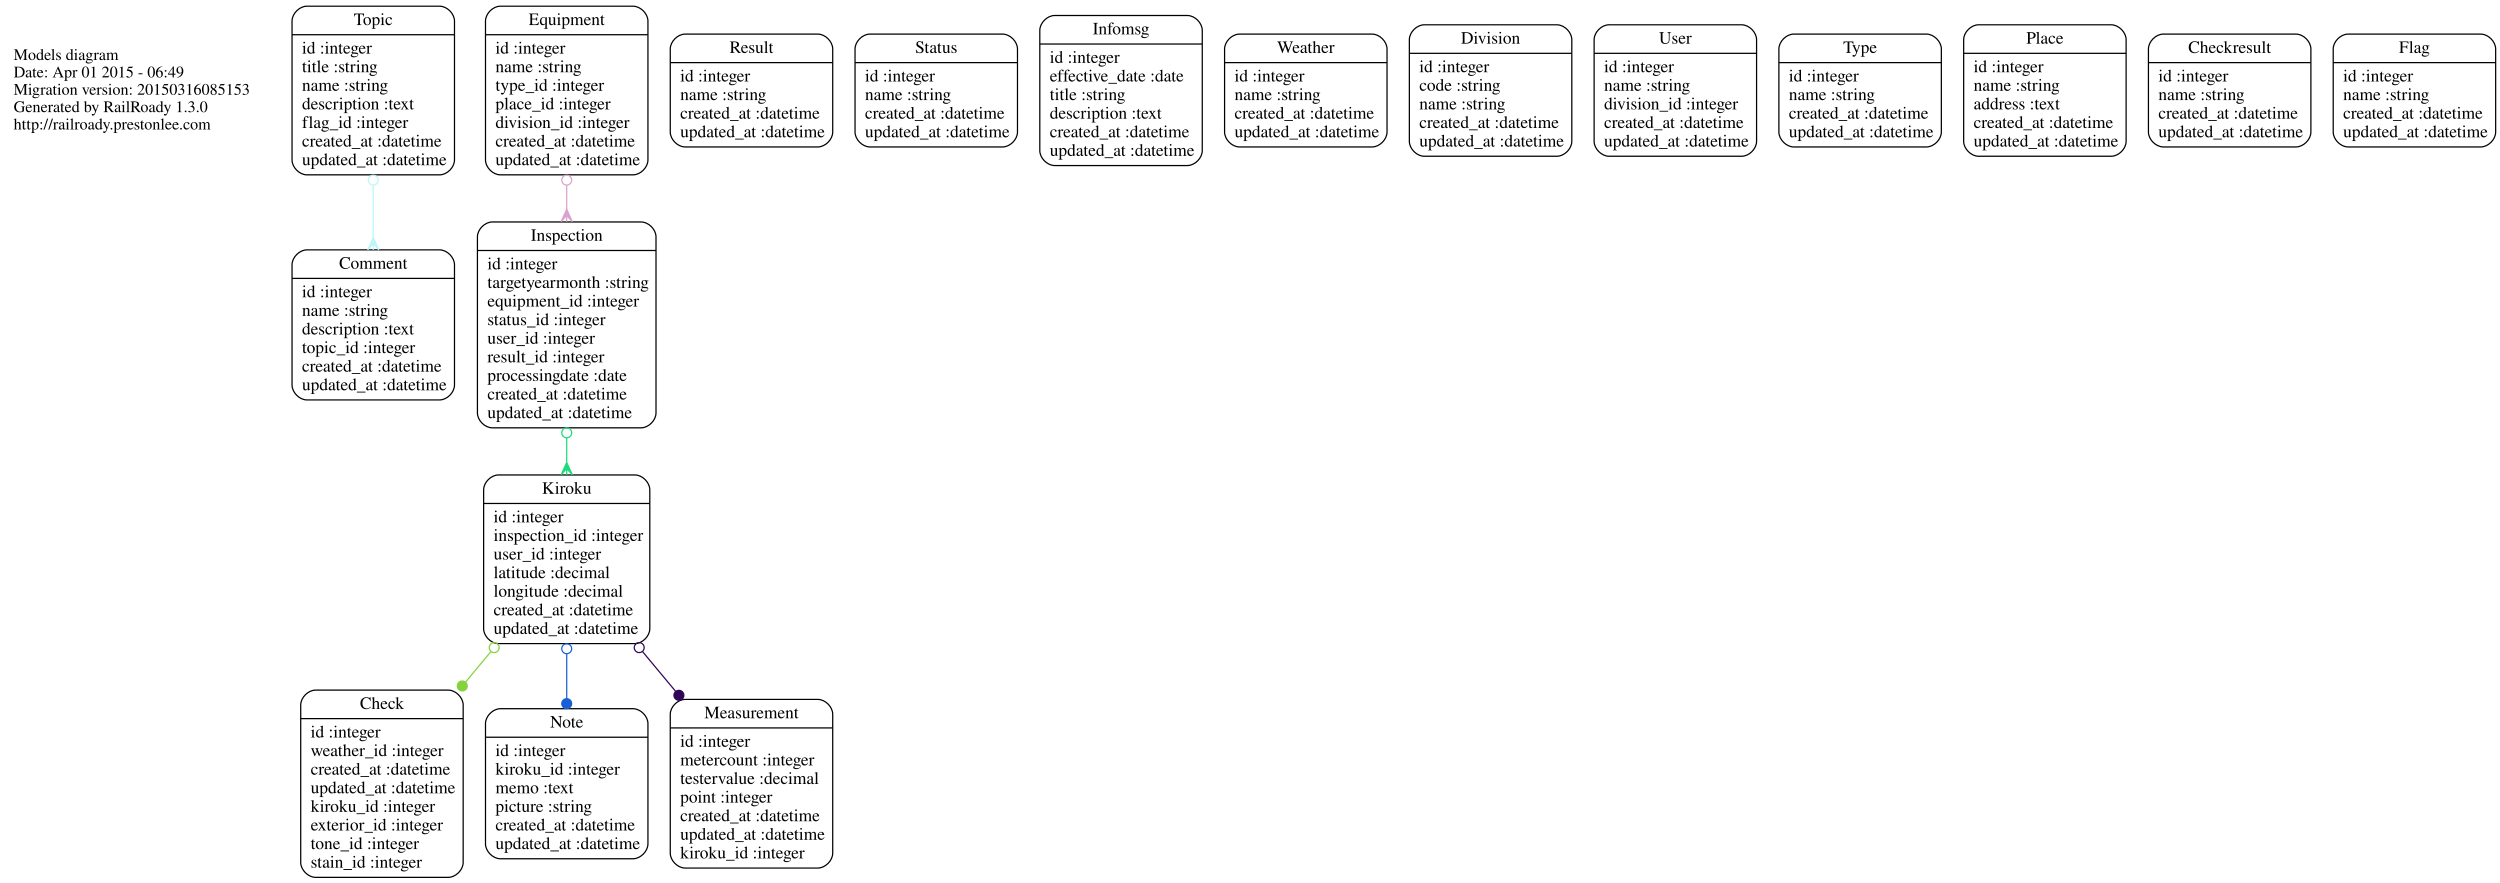
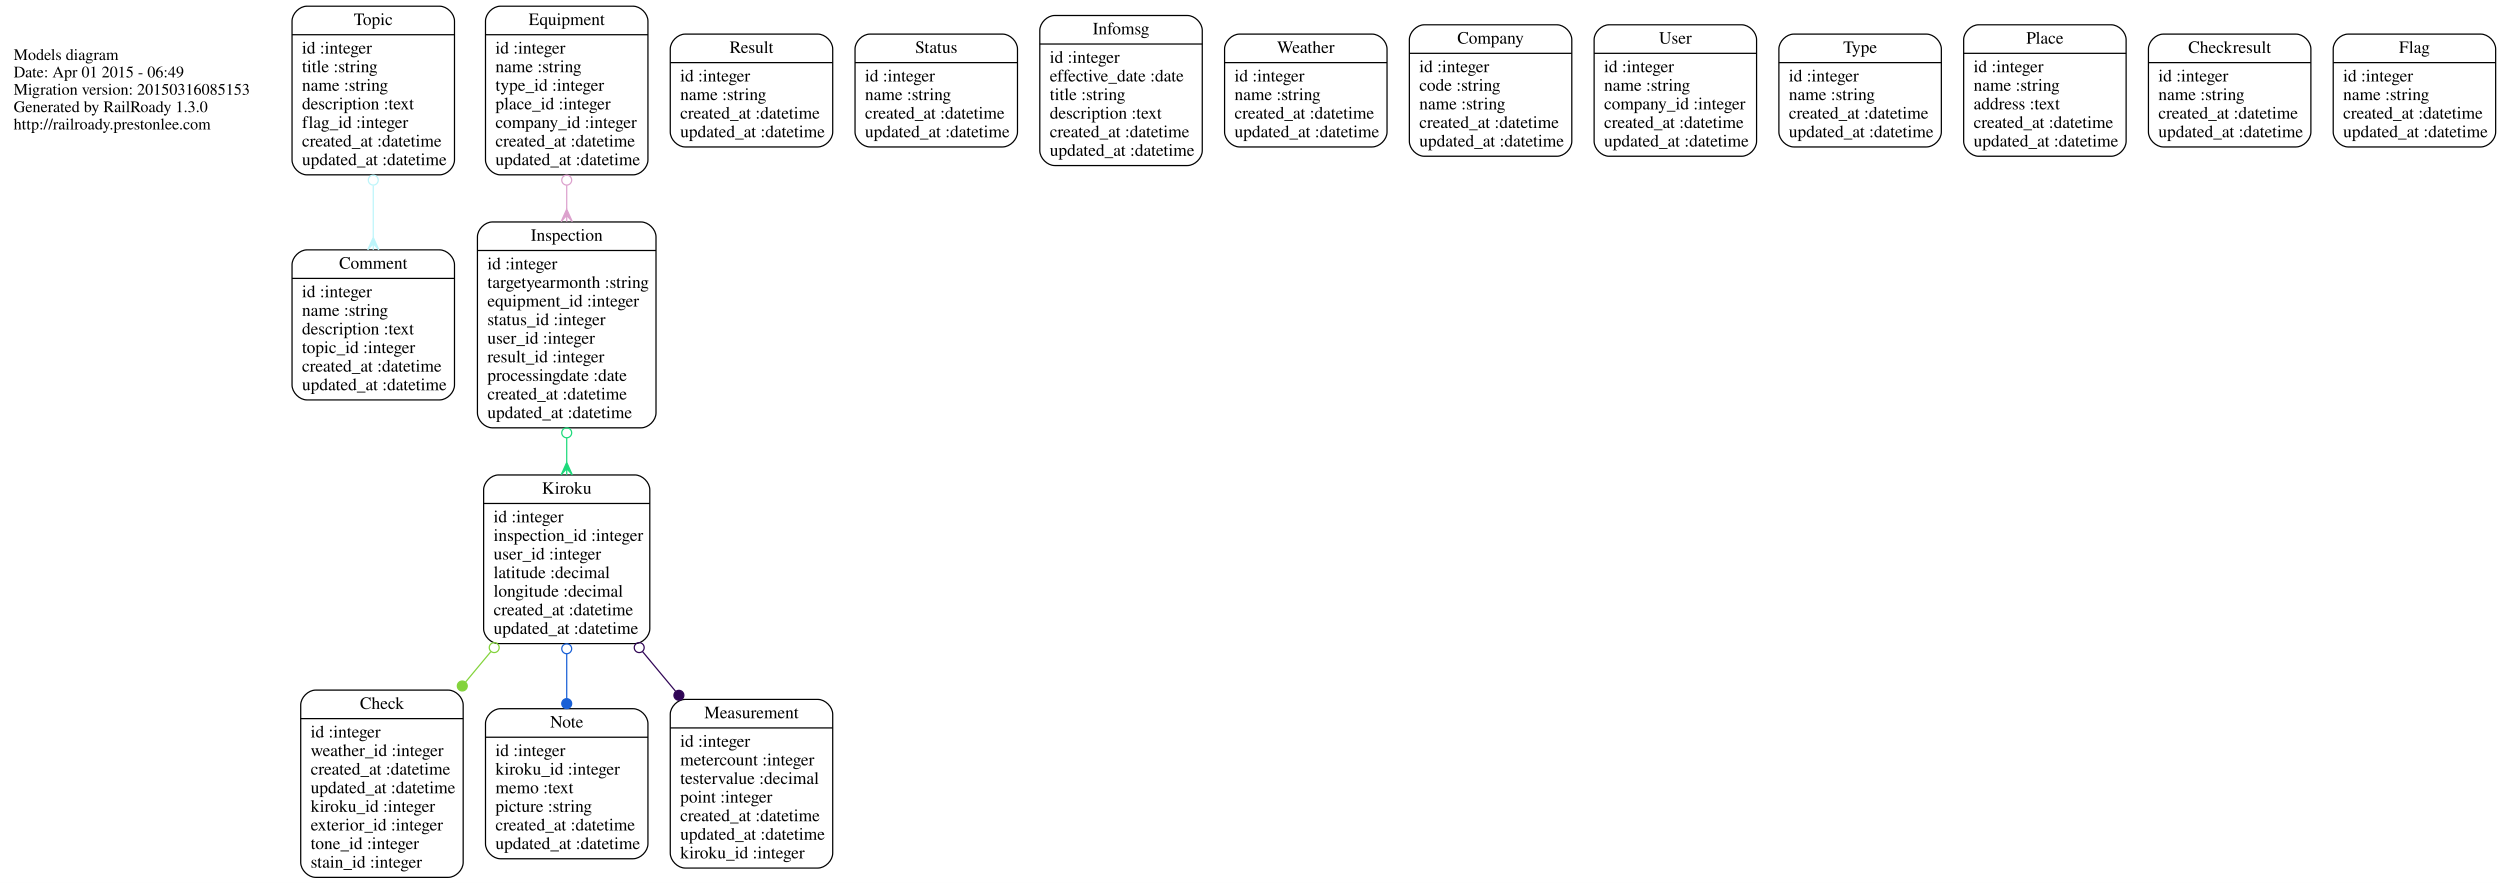
<svg xmlns="http://www.w3.org/2000/svg" width="2016pt" height="712pt" viewBox="0.00 0.00 2016.00 712.00">
  <g id="graph0" class="graph" transform="scale(1 1) rotate(0) translate(4 708)">
    <polygon fill="white" stroke="none" points="-4,4 -4,-708 2012,-708 2012,4 -4,4" />
    <g id="node1" class="node">
      <text text-anchor="start" x="7" y="-659.6" font-family="Times,serif" font-size="13.00">Models diagram</text>
      <text text-anchor="start" x="7" y="-645.6" font-family="Times,serif" font-size="13.00">Date: Apr 01 2015 - 06:49</text>
      <text text-anchor="start" x="7" y="-631.6" font-family="Times,serif" font-size="13.00">Migration version: 20150316085153</text>
      <text text-anchor="start" x="7" y="-617.6" font-family="Times,serif" font-size="13.00">Generated by RailRoady 1.3.0</text>
      <text text-anchor="start" x="7" y="-603.6" font-family="Times,serif" font-size="13.00">http://railroady.prestonlee.com</text>
    </g>
    <g id="node2" class="node">
      <path fill="none" stroke="black" d="M243.5,-567C243.5,-567 350.5,-567 350.5,-567 356.5,-567 362.5,-573 362.5,-579 362.5,-579 362.5,-691 362.5,-691 362.5,-697 356.5,-703 350.5,-703 350.5,-703 243.5,-703 243.5,-703 237.5,-703 231.5,-697 231.5,-691 231.5,-691 231.5,-579 231.5,-579 231.5,-573 237.5,-567 243.5,-567" />
      <text text-anchor="middle" x="297" y="-687.8" font-family="Times,serif" font-size="14.00">Topic</text>
      <polyline fill="none" stroke="black" points="231.5,-680 362.5,-680 " />
      <text text-anchor="start" x="239.5" y="-664.8" font-family="Times,serif" font-size="14.00">id :integer</text>
      <text text-anchor="start" x="239.5" y="-649.8" font-family="Times,serif" font-size="14.00">title :string</text>
      <text text-anchor="start" x="239.5" y="-634.8" font-family="Times,serif" font-size="14.00">name :string</text>
      <text text-anchor="start" x="239.5" y="-619.8" font-family="Times,serif" font-size="14.00">description :text</text>
      <text text-anchor="start" x="239.5" y="-604.8" font-family="Times,serif" font-size="14.00">flag_id :integer</text>
      <text text-anchor="start" x="239.5" y="-589.8" font-family="Times,serif" font-size="14.00">created_at :datetime</text>
      <text text-anchor="start" x="239.5" y="-574.8" font-family="Times,serif" font-size="14.00">updated_at :datetime</text>
    </g>
    <g id="node12" class="node">
      <path fill="none" stroke="black" d="M243.5,-385.5C243.5,-385.5 350.5,-385.5 350.5,-385.5 356.5,-385.5 362.5,-391.5 362.5,-397.5 362.5,-397.5 362.5,-494.5 362.5,-494.5 362.5,-500.5 356.5,-506.5 350.5,-506.5 350.5,-506.5 243.5,-506.5 243.5,-506.5 237.5,-506.5 231.5,-500.5 231.5,-494.5 231.5,-494.5 231.5,-397.5 231.5,-397.5 231.5,-391.5 237.5,-385.5 243.5,-385.5" />
      <text text-anchor="middle" x="297" y="-491.3" font-family="Times,serif" font-size="14.00">Comment</text>
      <polyline fill="none" stroke="black" points="231.5,-483.5 362.5,-483.5 " />
      <text text-anchor="start" x="239.5" y="-468.3" font-family="Times,serif" font-size="14.00">id :integer</text>
      <text text-anchor="start" x="239.5" y="-453.3" font-family="Times,serif" font-size="14.00">name :string</text>
      <text text-anchor="start" x="239.5" y="-438.3" font-family="Times,serif" font-size="14.00">description :text</text>
      <text text-anchor="start" x="239.5" y="-423.3" font-family="Times,serif" font-size="14.00">topic_id :integer</text>
      <text text-anchor="start" x="239.5" y="-408.3" font-family="Times,serif" font-size="14.00">created_at :datetime</text>
      <text text-anchor="start" x="239.5" y="-393.3" font-family="Times,serif" font-size="14.00">updated_at :datetime</text>
    </g>
    <g id="edge1" class="edge">
      <path fill="none" stroke="#bdf5fa" d="M297,-558.359C297,-544.605 297,-530.316 297,-516.743" />
      <ellipse fill="none" stroke="#bdf5fa" cx="297" cy="-562.753" rx="4" ry="4" />
      <polygon fill="#bdf5fa" stroke="#bdf5fa" points="297,-516.523 301.5,-506.523 297,-511.523 297,-506.523 297,-506.523 297,-506.523 297,-511.523 292.5,-506.523 297,-516.523 297,-516.523" />
    </g>
    <g id="node3" class="node">
      <path fill="none" stroke="black" d="M250.5,-0.5C250.5,-0.5 357.5,-0.5 357.5,-0.5 363.5,-0.5 369.5,-6.5 369.5,-12.5 369.5,-12.5 369.5,-139.5 369.5,-139.5 369.5,-145.5 363.5,-151.5 357.5,-151.5 357.5,-151.5 250.5,-151.5 250.5,-151.5 244.5,-151.5 238.5,-145.5 238.5,-139.5 238.5,-139.5 238.5,-12.5 238.5,-12.5 238.5,-6.5 244.5,-0.5 250.5,-0.5" />
      <text text-anchor="middle" x="304" y="-136.3" font-family="Times,serif" font-size="14.00">Check</text>
      <polyline fill="none" stroke="black" points="238.5,-128.5 369.5,-128.5 " />
      <text text-anchor="start" x="246.5" y="-113.3" font-family="Times,serif" font-size="14.00">id :integer</text>
      <text text-anchor="start" x="246.5" y="-98.3" font-family="Times,serif" font-size="14.00">weather_id :integer</text>
      <text text-anchor="start" x="246.5" y="-83.3" font-family="Times,serif" font-size="14.00">created_at :datetime</text>
      <text text-anchor="start" x="246.5" y="-68.3" font-family="Times,serif" font-size="14.00">updated_at :datetime</text>
      <text text-anchor="start" x="246.5" y="-53.3" font-family="Times,serif" font-size="14.00">kiroku_id :integer</text>
      <text text-anchor="start" x="246.5" y="-38.3" font-family="Times,serif" font-size="14.00">exterior_id :integer</text>
      <text text-anchor="start" x="246.5" y="-23.3" font-family="Times,serif" font-size="14.00">tone_id :integer</text>
      <text text-anchor="start" x="246.5" y="-8.3" font-family="Times,serif" font-size="14.00">stain_id :integer</text>
    </g>
    <g id="node4" class="node">
      <path fill="none" stroke="black" d="M548.5,-589.5C548.5,-589.5 655.5,-589.5 655.5,-589.5 661.5,-589.5 667.5,-595.5 667.5,-601.5 667.5,-601.5 667.5,-668.5 667.5,-668.5 667.5,-674.5 661.5,-680.5 655.5,-680.5 655.5,-680.5 548.5,-680.5 548.5,-680.5 542.5,-680.5 536.5,-674.5 536.5,-668.5 536.5,-668.5 536.5,-601.5 536.5,-601.5 536.5,-595.5 542.5,-589.5 548.5,-589.5" />
      <text text-anchor="middle" x="602" y="-665.3" font-family="Times,serif" font-size="14.00">Result</text>
      <polyline fill="none" stroke="black" points="536.5,-657.5 667.5,-657.5 " />
      <text text-anchor="start" x="544.5" y="-642.3" font-family="Times,serif" font-size="14.00">id :integer</text>
      <text text-anchor="start" x="544.5" y="-627.3" font-family="Times,serif" font-size="14.00">name :string</text>
      <text text-anchor="start" x="544.5" y="-612.3" font-family="Times,serif" font-size="14.00">created_at :datetime</text>
      <text text-anchor="start" x="544.5" y="-597.3" font-family="Times,serif" font-size="14.00">updated_at :datetime</text>
    </g>
    <g id="node5" class="node">
      <path fill="none" stroke="black" d="M697.5,-589.5C697.5,-589.5 804.5,-589.5 804.5,-589.5 810.5,-589.5 816.5,-595.5 816.5,-601.5 816.5,-601.5 816.5,-668.5 816.5,-668.5 816.5,-674.5 810.5,-680.5 804.5,-680.5 804.5,-680.5 697.5,-680.5 697.5,-680.5 691.5,-680.5 685.5,-674.5 685.5,-668.5 685.5,-668.5 685.5,-601.5 685.5,-601.5 685.5,-595.5 691.5,-589.5 697.5,-589.5" />
      <text text-anchor="middle" x="751" y="-665.3" font-family="Times,serif" font-size="14.00">Status</text>
      <polyline fill="none" stroke="black" points="685.5,-657.5 816.5,-657.5 " />
      <text text-anchor="start" x="693.5" y="-642.3" font-family="Times,serif" font-size="14.00">id :integer</text>
      <text text-anchor="start" x="693.5" y="-627.3" font-family="Times,serif" font-size="14.00">name :string</text>
      <text text-anchor="start" x="693.5" y="-612.3" font-family="Times,serif" font-size="14.00">created_at :datetime</text>
      <text text-anchor="start" x="693.5" y="-597.3" font-family="Times,serif" font-size="14.00">updated_at :datetime</text>
    </g>
    <g id="node6" class="node">
      <path fill="none" stroke="black" d="M846.5,-574.5C846.5,-574.5 953.5,-574.5 953.5,-574.5 959.5,-574.5 965.5,-580.5 965.5,-586.5 965.5,-586.5 965.5,-683.5 965.5,-683.5 965.5,-689.5 959.5,-695.5 953.5,-695.5 953.5,-695.5 846.5,-695.5 846.5,-695.5 840.5,-695.5 834.5,-689.5 834.5,-683.5 834.5,-683.5 834.5,-586.5 834.5,-586.5 834.5,-580.5 840.5,-574.5 846.5,-574.5" />
      <text text-anchor="middle" x="900" y="-680.3" font-family="Times,serif" font-size="14.00">Infomsg</text>
      <polyline fill="none" stroke="black" points="834.5,-672.5 965.5,-672.5 " />
      <text text-anchor="start" x="842.5" y="-657.3" font-family="Times,serif" font-size="14.00">id :integer</text>
      <text text-anchor="start" x="842.5" y="-642.3" font-family="Times,serif" font-size="14.00">effective_date :date</text>
      <text text-anchor="start" x="842.5" y="-627.3" font-family="Times,serif" font-size="14.00">title :string</text>
      <text text-anchor="start" x="842.5" y="-612.3" font-family="Times,serif" font-size="14.00">description :text</text>
      <text text-anchor="start" x="842.5" y="-597.3" font-family="Times,serif" font-size="14.00">created_at :datetime</text>
      <text text-anchor="start" x="842.5" y="-582.3" font-family="Times,serif" font-size="14.00">updated_at :datetime</text>
    </g>
    <g id="node7" class="node">
      <path fill="none" stroke="black" d="M995.5,-589.5C995.5,-589.5 1102.5,-589.5 1102.5,-589.5 1108.5,-589.5 1114.5,-595.5 1114.5,-601.5 1114.5,-601.5 1114.5,-668.5 1114.5,-668.5 1114.5,-674.5 1108.5,-680.5 1102.5,-680.5 1102.5,-680.5 995.5,-680.5 995.5,-680.5 989.5,-680.5 983.5,-674.5 983.5,-668.5 983.5,-668.5 983.5,-601.5 983.5,-601.5 983.5,-595.5 989.5,-589.5 995.5,-589.5" />
      <text text-anchor="middle" x="1049" y="-665.3" font-family="Times,serif" font-size="14.00">Weather</text>
      <polyline fill="none" stroke="black" points="983.5,-657.5 1114.5,-657.5 " />
      <text text-anchor="start" x="991.5" y="-642.3" font-family="Times,serif" font-size="14.00">id :integer</text>
      <text text-anchor="start" x="991.5" y="-627.3" font-family="Times,serif" font-size="14.00">name :string</text>
      <text text-anchor="start" x="991.5" y="-612.3" font-family="Times,serif" font-size="14.00">created_at :datetime</text>
      <text text-anchor="start" x="991.5" y="-597.3" font-family="Times,serif" font-size="14.00">updated_at :datetime</text>
    </g>
    <g id="node8" class="node">
      <path fill="none" stroke="black" d="M1144.5,-582C1144.5,-582 1251.5,-582 1251.5,-582 1257.5,-582 1263.5,-588 1263.5,-594 1263.5,-594 1263.5,-676 1263.5,-676 1263.5,-682 1257.5,-688 1251.5,-688 1251.5,-688 1144.5,-688 1144.5,-688 1138.5,-688 1132.5,-682 1132.5,-676 1132.5,-676 1132.5,-594 1132.5,-594 1132.5,-588 1138.5,-582 1144.5,-582" />
-       <text text-anchor="middle" x="1198" y="-672.8" font-family="Times,serif" font-size="14.00">Division</text>
+       <text text-anchor="middle" x="1198" y="-672.8" font-family="Times,serif" font-size="14.00">Company</text>
      <polyline fill="none" stroke="black" points="1132.5,-665 1263.5,-665 " />
      <text text-anchor="start" x="1140.5" y="-649.8" font-family="Times,serif" font-size="14.00">id :integer</text>
      <text text-anchor="start" x="1140.5" y="-634.8" font-family="Times,serif" font-size="14.00">code :string</text>
      <text text-anchor="start" x="1140.5" y="-619.8" font-family="Times,serif" font-size="14.00">name :string</text>
      <text text-anchor="start" x="1140.5" y="-604.8" font-family="Times,serif" font-size="14.00">created_at :datetime</text>
      <text text-anchor="start" x="1140.5" y="-589.8" font-family="Times,serif" font-size="14.00">updated_at :datetime</text>
    </g>
    <g id="node9" class="node">
      <path fill="none" stroke="black" d="M1293.5,-582C1293.5,-582 1400.5,-582 1400.5,-582 1406.5,-582 1412.5,-588 1412.5,-594 1412.5,-594 1412.5,-676 1412.5,-676 1412.5,-682 1406.5,-688 1400.5,-688 1400.5,-688 1293.5,-688 1293.5,-688 1287.5,-688 1281.5,-682 1281.5,-676 1281.5,-676 1281.5,-594 1281.5,-594 1281.5,-588 1287.5,-582 1293.5,-582" />
      <text text-anchor="middle" x="1347" y="-672.8" font-family="Times,serif" font-size="14.00">User</text>
      <polyline fill="none" stroke="black" points="1281.5,-665 1412.5,-665 " />
      <text text-anchor="start" x="1289.5" y="-649.8" font-family="Times,serif" font-size="14.00">id :integer</text>
      <text text-anchor="start" x="1289.5" y="-634.8" font-family="Times,serif" font-size="14.00">name :string</text>
-       <text text-anchor="start" x="1289.5" y="-619.8" font-family="Times,serif" font-size="14.00">division_id :integer</text>
+       <text text-anchor="start" x="1289.5" y="-619.8" font-family="Times,serif" font-size="14.00">company_id :integer</text>
      <text text-anchor="start" x="1289.5" y="-604.8" font-family="Times,serif" font-size="14.00">created_at :datetime</text>
      <text text-anchor="start" x="1289.5" y="-589.8" font-family="Times,serif" font-size="14.00">updated_at :datetime</text>
    </g>
    <g id="node10" class="node">
      <path fill="none" stroke="black" d="M399.5,-15.5C399.5,-15.5 506.5,-15.5 506.5,-15.5 512.5,-15.5 518.5,-21.5 518.5,-27.5 518.5,-27.5 518.5,-124.5 518.5,-124.5 518.5,-130.5 512.5,-136.5 506.5,-136.5 506.5,-136.5 399.5,-136.5 399.5,-136.5 393.5,-136.5 387.5,-130.5 387.5,-124.5 387.5,-124.5 387.5,-27.5 387.5,-27.5 387.5,-21.5 393.5,-15.5 399.5,-15.5" />
      <text text-anchor="middle" x="453" y="-121.3" font-family="Times,serif" font-size="14.00">Note</text>
      <polyline fill="none" stroke="black" points="387.5,-113.5 518.5,-113.5 " />
      <text text-anchor="start" x="395.5" y="-98.3" font-family="Times,serif" font-size="14.00">id :integer</text>
      <text text-anchor="start" x="395.5" y="-83.3" font-family="Times,serif" font-size="14.00">kiroku_id :integer</text>
      <text text-anchor="start" x="395.5" y="-68.3" font-family="Times,serif" font-size="14.00">memo :text</text>
      <text text-anchor="start" x="395.5" y="-53.3" font-family="Times,serif" font-size="14.00">picture :string</text>
      <text text-anchor="start" x="395.5" y="-38.3" font-family="Times,serif" font-size="14.00">created_at :datetime</text>
      <text text-anchor="start" x="395.5" y="-23.3" font-family="Times,serif" font-size="14.00">updated_at :datetime</text>
    </g>
    <g id="node11" class="node">
      <path fill="none" stroke="black" d="M1442.5,-589.5C1442.5,-589.5 1549.5,-589.5 1549.5,-589.5 1555.5,-589.5 1561.5,-595.5 1561.5,-601.5 1561.5,-601.5 1561.5,-668.5 1561.5,-668.5 1561.5,-674.5 1555.5,-680.5 1549.5,-680.5 1549.5,-680.5 1442.5,-680.5 1442.5,-680.5 1436.5,-680.5 1430.5,-674.5 1430.5,-668.5 1430.5,-668.5 1430.5,-601.5 1430.5,-601.5 1430.5,-595.5 1436.5,-589.5 1442.5,-589.5" />
      <text text-anchor="middle" x="1496" y="-665.3" font-family="Times,serif" font-size="14.00">Type</text>
      <polyline fill="none" stroke="black" points="1430.5,-657.5 1561.5,-657.5 " />
      <text text-anchor="start" x="1438.5" y="-642.3" font-family="Times,serif" font-size="14.00">id :integer</text>
      <text text-anchor="start" x="1438.5" y="-627.3" font-family="Times,serif" font-size="14.00">name :string</text>
      <text text-anchor="start" x="1438.5" y="-612.3" font-family="Times,serif" font-size="14.00">created_at :datetime</text>
      <text text-anchor="start" x="1438.5" y="-597.3" font-family="Times,serif" font-size="14.00">updated_at :datetime</text>
    </g>
    <g id="node13" class="node">
      <path fill="none" stroke="black" d="M1591.5,-582C1591.5,-582 1698.5,-582 1698.5,-582 1704.5,-582 1710.5,-588 1710.5,-594 1710.5,-594 1710.5,-676 1710.5,-676 1710.5,-682 1704.5,-688 1698.5,-688 1698.5,-688 1591.5,-688 1591.5,-688 1585.5,-688 1579.5,-682 1579.5,-676 1579.5,-676 1579.5,-594 1579.5,-594 1579.5,-588 1585.5,-582 1591.5,-582" />
      <text text-anchor="middle" x="1645" y="-672.8" font-family="Times,serif" font-size="14.00">Place</text>
      <polyline fill="none" stroke="black" points="1579.5,-665 1710.5,-665 " />
      <text text-anchor="start" x="1587.5" y="-649.8" font-family="Times,serif" font-size="14.00">id :integer</text>
      <text text-anchor="start" x="1587.5" y="-634.8" font-family="Times,serif" font-size="14.00">name :string</text>
      <text text-anchor="start" x="1587.5" y="-619.8" font-family="Times,serif" font-size="14.00">address :text</text>
      <text text-anchor="start" x="1587.5" y="-604.8" font-family="Times,serif" font-size="14.00">created_at :datetime</text>
      <text text-anchor="start" x="1587.5" y="-589.8" font-family="Times,serif" font-size="14.00">updated_at :datetime</text>
    </g>
    <g id="node14" class="node">
      <path fill="none" stroke="black" d="M393,-363C393,-363 513,-363 513,-363 519,-363 525,-369 525,-375 525,-375 525,-517 525,-517 525,-523 519,-529 513,-529 513,-529 393,-529 393,-529 387,-529 381,-523 381,-517 381,-517 381,-375 381,-375 381,-369 387,-363 393,-363" />
      <text text-anchor="middle" x="453" y="-513.8" font-family="Times,serif" font-size="14.00">Inspection</text>
      <polyline fill="none" stroke="black" points="381,-506 525,-506 " />
      <text text-anchor="start" x="389" y="-490.8" font-family="Times,serif" font-size="14.00">id :integer</text>
      <text text-anchor="start" x="389" y="-475.8" font-family="Times,serif" font-size="14.00">targetyearmonth :string</text>
      <text text-anchor="start" x="389" y="-460.8" font-family="Times,serif" font-size="14.00">equipment_id :integer</text>
      <text text-anchor="start" x="389" y="-445.8" font-family="Times,serif" font-size="14.00">status_id :integer</text>
      <text text-anchor="start" x="389" y="-430.8" font-family="Times,serif" font-size="14.00">user_id :integer</text>
      <text text-anchor="start" x="389" y="-415.8" font-family="Times,serif" font-size="14.00">result_id :integer</text>
      <text text-anchor="start" x="389" y="-400.8" font-family="Times,serif" font-size="14.00">processingdate :date</text>
      <text text-anchor="start" x="389" y="-385.8" font-family="Times,serif" font-size="14.00">created_at :datetime</text>
      <text text-anchor="start" x="389" y="-370.8" font-family="Times,serif" font-size="14.00">updated_at :datetime</text>
    </g>
    <g id="node16" class="node">
      <path fill="none" stroke="black" d="M398,-189C398,-189 508,-189 508,-189 514,-189 520,-195 520,-201 520,-201 520,-313 520,-313 520,-319 514,-325 508,-325 508,-325 398,-325 398,-325 392,-325 386,-319 386,-313 386,-313 386,-201 386,-201 386,-195 392,-189 398,-189" />
      <text text-anchor="middle" x="453" y="-309.8" font-family="Times,serif" font-size="14.00">Kiroku</text>
      <polyline fill="none" stroke="black" points="386,-302 520,-302 " />
      <text text-anchor="start" x="394" y="-286.8" font-family="Times,serif" font-size="14.00">id :integer</text>
      <text text-anchor="start" x="394" y="-271.8" font-family="Times,serif" font-size="14.00">inspection_id :integer</text>
      <text text-anchor="start" x="394" y="-256.8" font-family="Times,serif" font-size="14.00">user_id :integer</text>
      <text text-anchor="start" x="394" y="-241.8" font-family="Times,serif" font-size="14.00">latitude :decimal</text>
      <text text-anchor="start" x="394" y="-226.8" font-family="Times,serif" font-size="14.00">longitude :decimal</text>
      <text text-anchor="start" x="394" y="-211.8" font-family="Times,serif" font-size="14.00">created_at :datetime</text>
      <text text-anchor="start" x="394" y="-196.8" font-family="Times,serif" font-size="14.00">updated_at :datetime</text>
    </g>
    <g id="edge2" class="edge">
      <path fill="none" stroke="#1dda7b" d="M453,-354.939C453,-348.343 453,-341.725 453,-335.215" />
      <ellipse fill="none" stroke="#1dda7b" cx="453" cy="-358.979" rx="4" ry="4" />
      <polygon fill="#1dda7b" stroke="#1dda7b" points="453,-335.093 457.5,-325.093 453,-330.093 453,-325.093 453,-325.093 453,-325.093 453,-330.093 448.5,-325.093 453,-335.093 453,-335.093" />
    </g>
    <g id="node15" class="node">
      <path fill="none" stroke="black" d="M399.5,-567C399.5,-567 506.5,-567 506.5,-567 512.5,-567 518.5,-573 518.5,-579 518.5,-579 518.5,-691 518.5,-691 518.5,-697 512.5,-703 506.5,-703 506.5,-703 399.5,-703 399.5,-703 393.5,-703 387.5,-697 387.5,-691 387.5,-691 387.5,-579 387.5,-579 387.5,-573 393.5,-567 399.5,-567" />
      <text text-anchor="middle" x="453" y="-687.8" font-family="Times,serif" font-size="14.00">Equipment</text>
      <polyline fill="none" stroke="black" points="387.5,-680 518.5,-680 " />
      <text text-anchor="start" x="395.5" y="-664.8" font-family="Times,serif" font-size="14.00">id :integer</text>
      <text text-anchor="start" x="395.5" y="-649.8" font-family="Times,serif" font-size="14.00">name :string</text>
      <text text-anchor="start" x="395.5" y="-634.8" font-family="Times,serif" font-size="14.00">type_id :integer</text>
      <text text-anchor="start" x="395.5" y="-619.8" font-family="Times,serif" font-size="14.00">place_id :integer</text>
-       <text text-anchor="start" x="395.5" y="-604.8" font-family="Times,serif" font-size="14.00">division_id :integer</text>
+       <text text-anchor="start" x="395.5" y="-604.8" font-family="Times,serif" font-size="14.00">company_id :integer</text>
      <text text-anchor="start" x="395.5" y="-589.8" font-family="Times,serif" font-size="14.00">created_at :datetime</text>
      <text text-anchor="start" x="395.5" y="-574.8" font-family="Times,serif" font-size="14.00">updated_at :datetime</text>
    </g>
    <g id="edge3" class="edge">
      <path fill="none" stroke="#dca1cd" d="M453,-558.699C453,-552.35 453,-545.884 453,-539.426" />
      <ellipse fill="none" stroke="#dca1cd" cx="453" cy="-562.753" rx="4" ry="4" />
      <polygon fill="#dca1cd" stroke="#dca1cd" points="453,-539.299 457.5,-529.299 453,-534.299 453,-529.299 453,-529.299 453,-529.299 453,-534.299 448.5,-529.299 453,-539.299 453,-539.299" />
    </g>
    <g id="edge4" class="edge">
      <path fill="none" stroke="#83d33c" d="M391.861,-182.551C385.118,-174.451 378.225,-166.169 371.411,-157.984" />
      <ellipse fill="none" stroke="#83d33c" cx="394.535" cy="-185.763" rx="4" ry="4" />
      <ellipse fill="#83d33c" stroke="#83d33c" cx="368.779" cy="-154.822" rx="4" ry="4" />
    </g>
    <g id="edge6" class="edge">
      <path fill="none" stroke="#1960d6" d="M453,-180.718C453,-168.748 453,-156.429 453,-144.649" />
      <ellipse fill="none" stroke="#1960d6" cx="453" cy="-184.838" rx="4" ry="4" />
      <ellipse fill="#1960d6" stroke="#1960d6" cx="453" cy="-140.59" rx="4" ry="4" />
    </g>
    <g id="node17" class="node">
      <path fill="none" stroke="black" d="M548.5,-8C548.5,-8 655.5,-8 655.5,-8 661.5,-8 667.5,-14 667.5,-20 667.5,-20 667.5,-132 667.5,-132 667.5,-138 661.5,-144 655.5,-144 655.5,-144 548.5,-144 548.5,-144 542.5,-144 536.5,-138 536.5,-132 536.5,-132 536.5,-20 536.5,-20 536.5,-14 542.5,-8 548.5,-8" />
      <text text-anchor="middle" x="602" y="-128.8" font-family="Times,serif" font-size="14.00">Measurement</text>
      <polyline fill="none" stroke="black" points="536.5,-121 667.5,-121 " />
      <text text-anchor="start" x="544.5" y="-105.8" font-family="Times,serif" font-size="14.00">id :integer</text>
      <text text-anchor="start" x="544.5" y="-90.8" font-family="Times,serif" font-size="14.00">metercount :integer</text>
      <text text-anchor="start" x="544.5" y="-75.8" font-family="Times,serif" font-size="14.00">testervalue :decimal</text>
      <text text-anchor="start" x="544.5" y="-60.8" font-family="Times,serif" font-size="14.00">point :integer</text>
      <text text-anchor="start" x="544.5" y="-45.8" font-family="Times,serif" font-size="14.00">created_at :datetime</text>
      <text text-anchor="start" x="544.5" y="-30.8" font-family="Times,serif" font-size="14.00">updated_at :datetime</text>
      <text text-anchor="start" x="544.5" y="-15.8" font-family="Times,serif" font-size="14.00">kiroku_id :integer</text>
    </g>
    <g id="edge5" class="edge">
      <path fill="none" stroke="#300556" d="M514.065,-182.64C522.907,-172.017 532.011,-161.081 540.855,-150.456" />
      <ellipse fill="none" stroke="#300556" cx="511.465" cy="-185.763" rx="4" ry="4" />
      <ellipse fill="#300556" stroke="#300556" cx="543.469" cy="-147.315" rx="4" ry="4" />
    </g>
    <g id="node18" class="node">
      <path fill="none" stroke="black" d="M1740.5,-589.5C1740.5,-589.5 1847.5,-589.5 1847.5,-589.5 1853.5,-589.5 1859.5,-595.5 1859.5,-601.5 1859.5,-601.5 1859.5,-668.5 1859.5,-668.5 1859.5,-674.5 1853.5,-680.5 1847.5,-680.5 1847.5,-680.5 1740.5,-680.5 1740.5,-680.5 1734.5,-680.5 1728.5,-674.5 1728.5,-668.5 1728.5,-668.5 1728.5,-601.5 1728.5,-601.5 1728.5,-595.5 1734.5,-589.5 1740.5,-589.5" />
      <text text-anchor="middle" x="1794" y="-665.3" font-family="Times,serif" font-size="14.00">Checkresult</text>
      <polyline fill="none" stroke="black" points="1728.5,-657.5 1859.5,-657.5 " />
      <text text-anchor="start" x="1736.5" y="-642.3" font-family="Times,serif" font-size="14.00">id :integer</text>
      <text text-anchor="start" x="1736.5" y="-627.3" font-family="Times,serif" font-size="14.00">name :string</text>
      <text text-anchor="start" x="1736.5" y="-612.3" font-family="Times,serif" font-size="14.00">created_at :datetime</text>
      <text text-anchor="start" x="1736.5" y="-597.3" font-family="Times,serif" font-size="14.00">updated_at :datetime</text>
    </g>
    <g id="node19" class="node">
      <path fill="none" stroke="black" d="M1889.5,-589.5C1889.5,-589.5 1996.5,-589.5 1996.5,-589.5 2002.5,-589.5 2008.5,-595.5 2008.5,-601.5 2008.5,-601.5 2008.5,-668.5 2008.5,-668.5 2008.5,-674.5 2002.5,-680.5 1996.5,-680.5 1996.5,-680.5 1889.5,-680.5 1889.5,-680.5 1883.5,-680.5 1877.5,-674.5 1877.5,-668.5 1877.5,-668.5 1877.5,-601.5 1877.5,-601.5 1877.5,-595.5 1883.5,-589.5 1889.5,-589.5" />
      <text text-anchor="middle" x="1943" y="-665.3" font-family="Times,serif" font-size="14.00">Flag</text>
      <polyline fill="none" stroke="black" points="1877.5,-657.5 2008.5,-657.5 " />
      <text text-anchor="start" x="1885.5" y="-642.3" font-family="Times,serif" font-size="14.00">id :integer</text>
      <text text-anchor="start" x="1885.5" y="-627.3" font-family="Times,serif" font-size="14.00">name :string</text>
      <text text-anchor="start" x="1885.5" y="-612.3" font-family="Times,serif" font-size="14.00">created_at :datetime</text>
      <text text-anchor="start" x="1885.5" y="-597.3" font-family="Times,serif" font-size="14.00">updated_at :datetime</text>
    </g>
  </g>
</svg>
